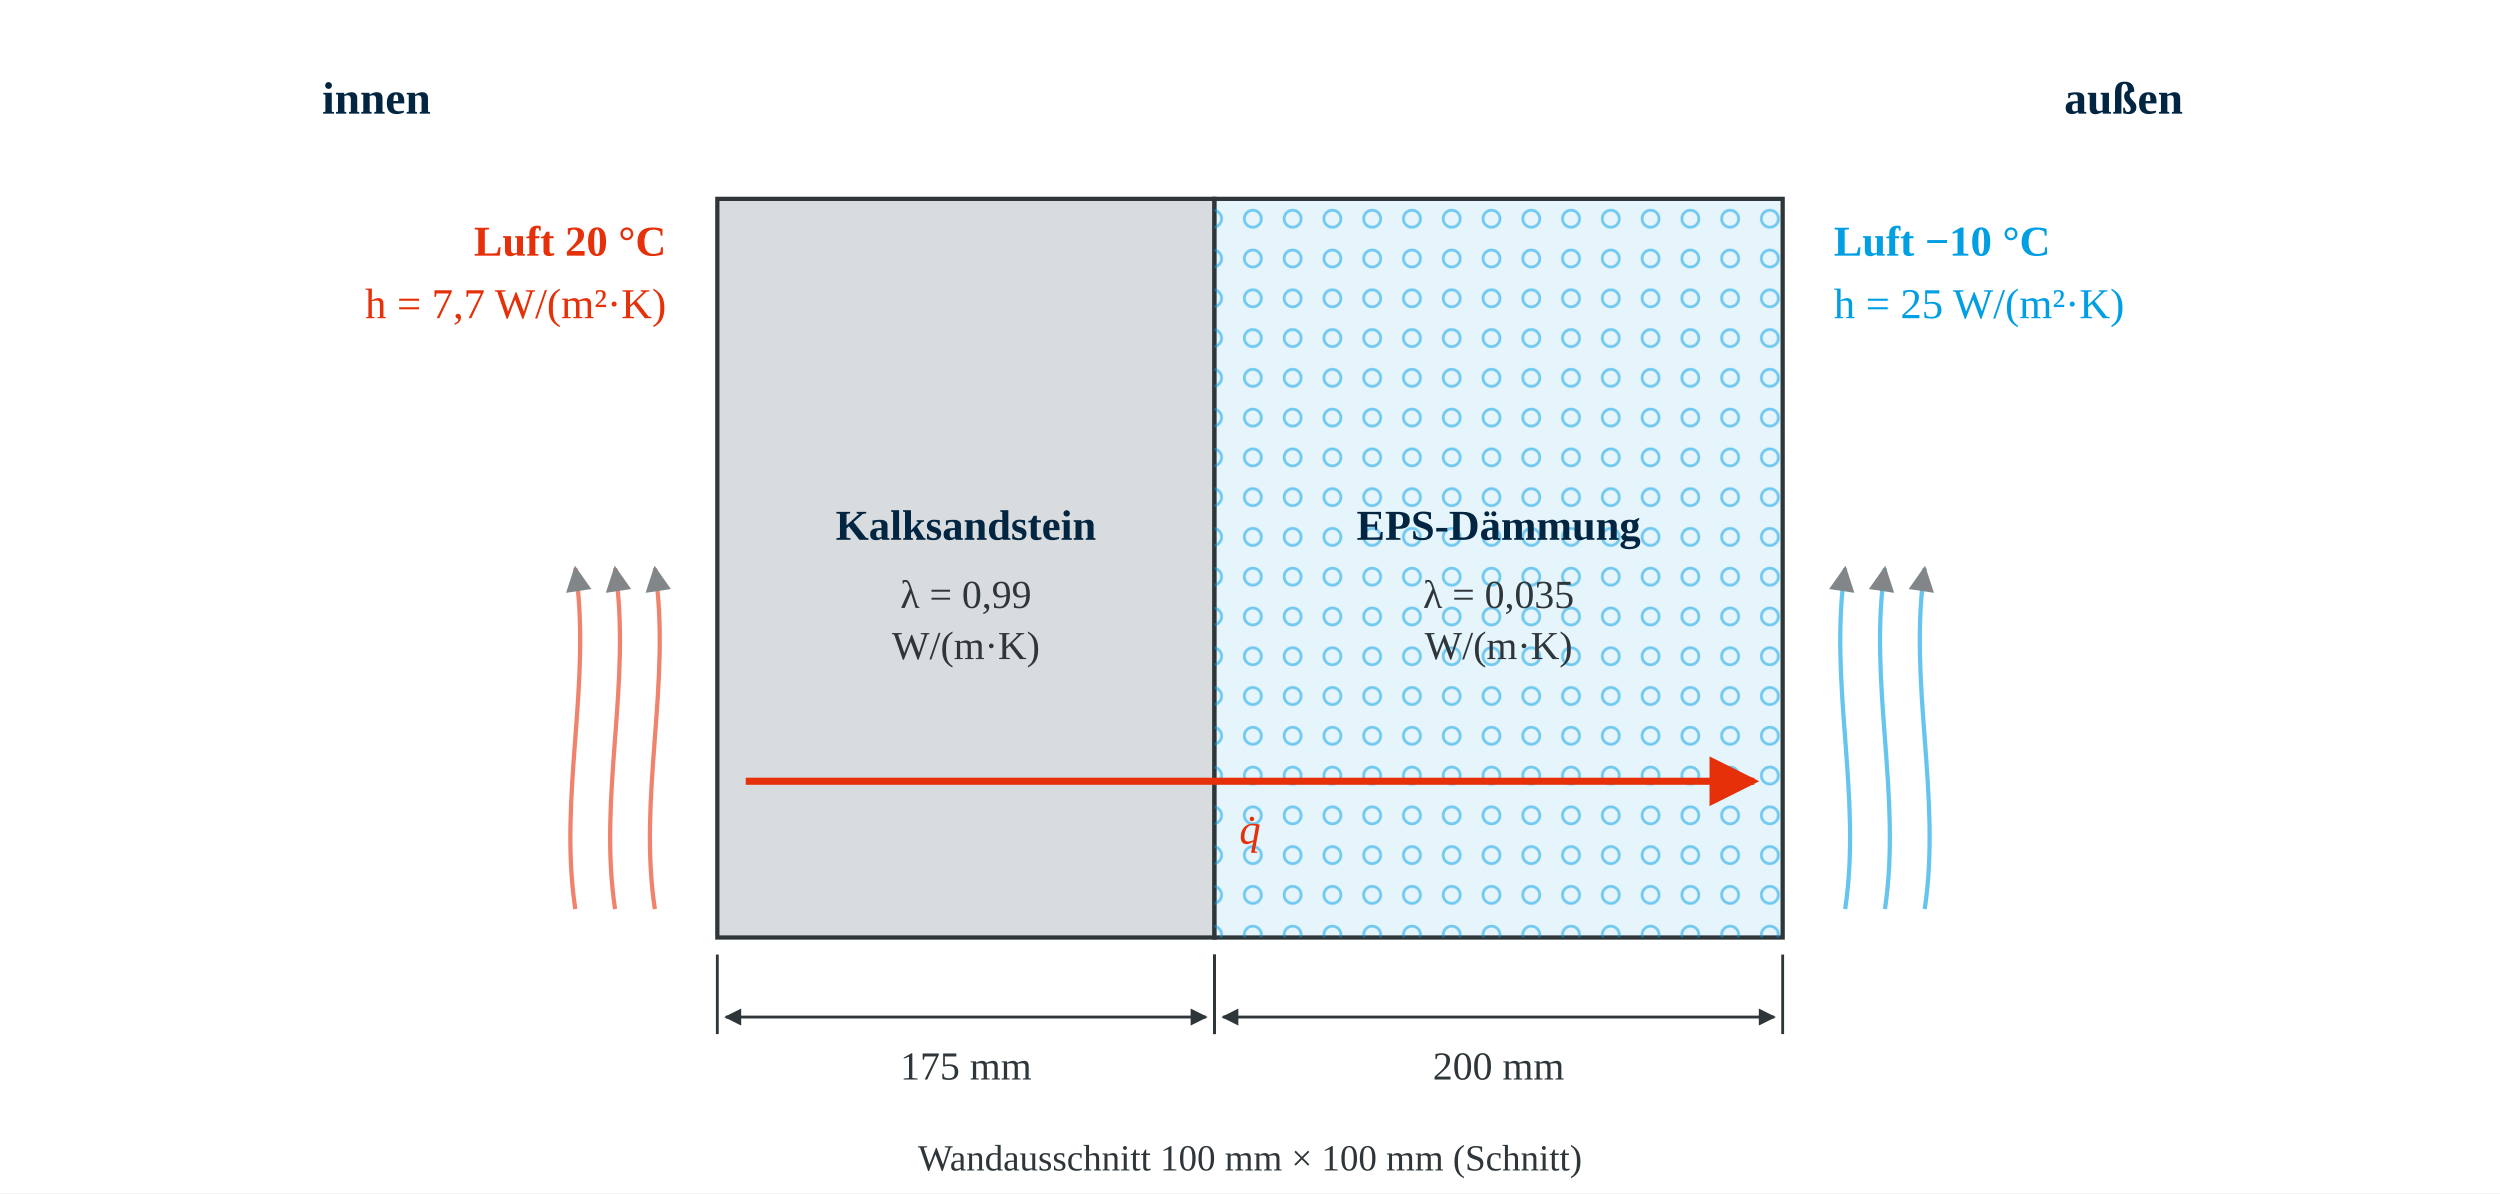
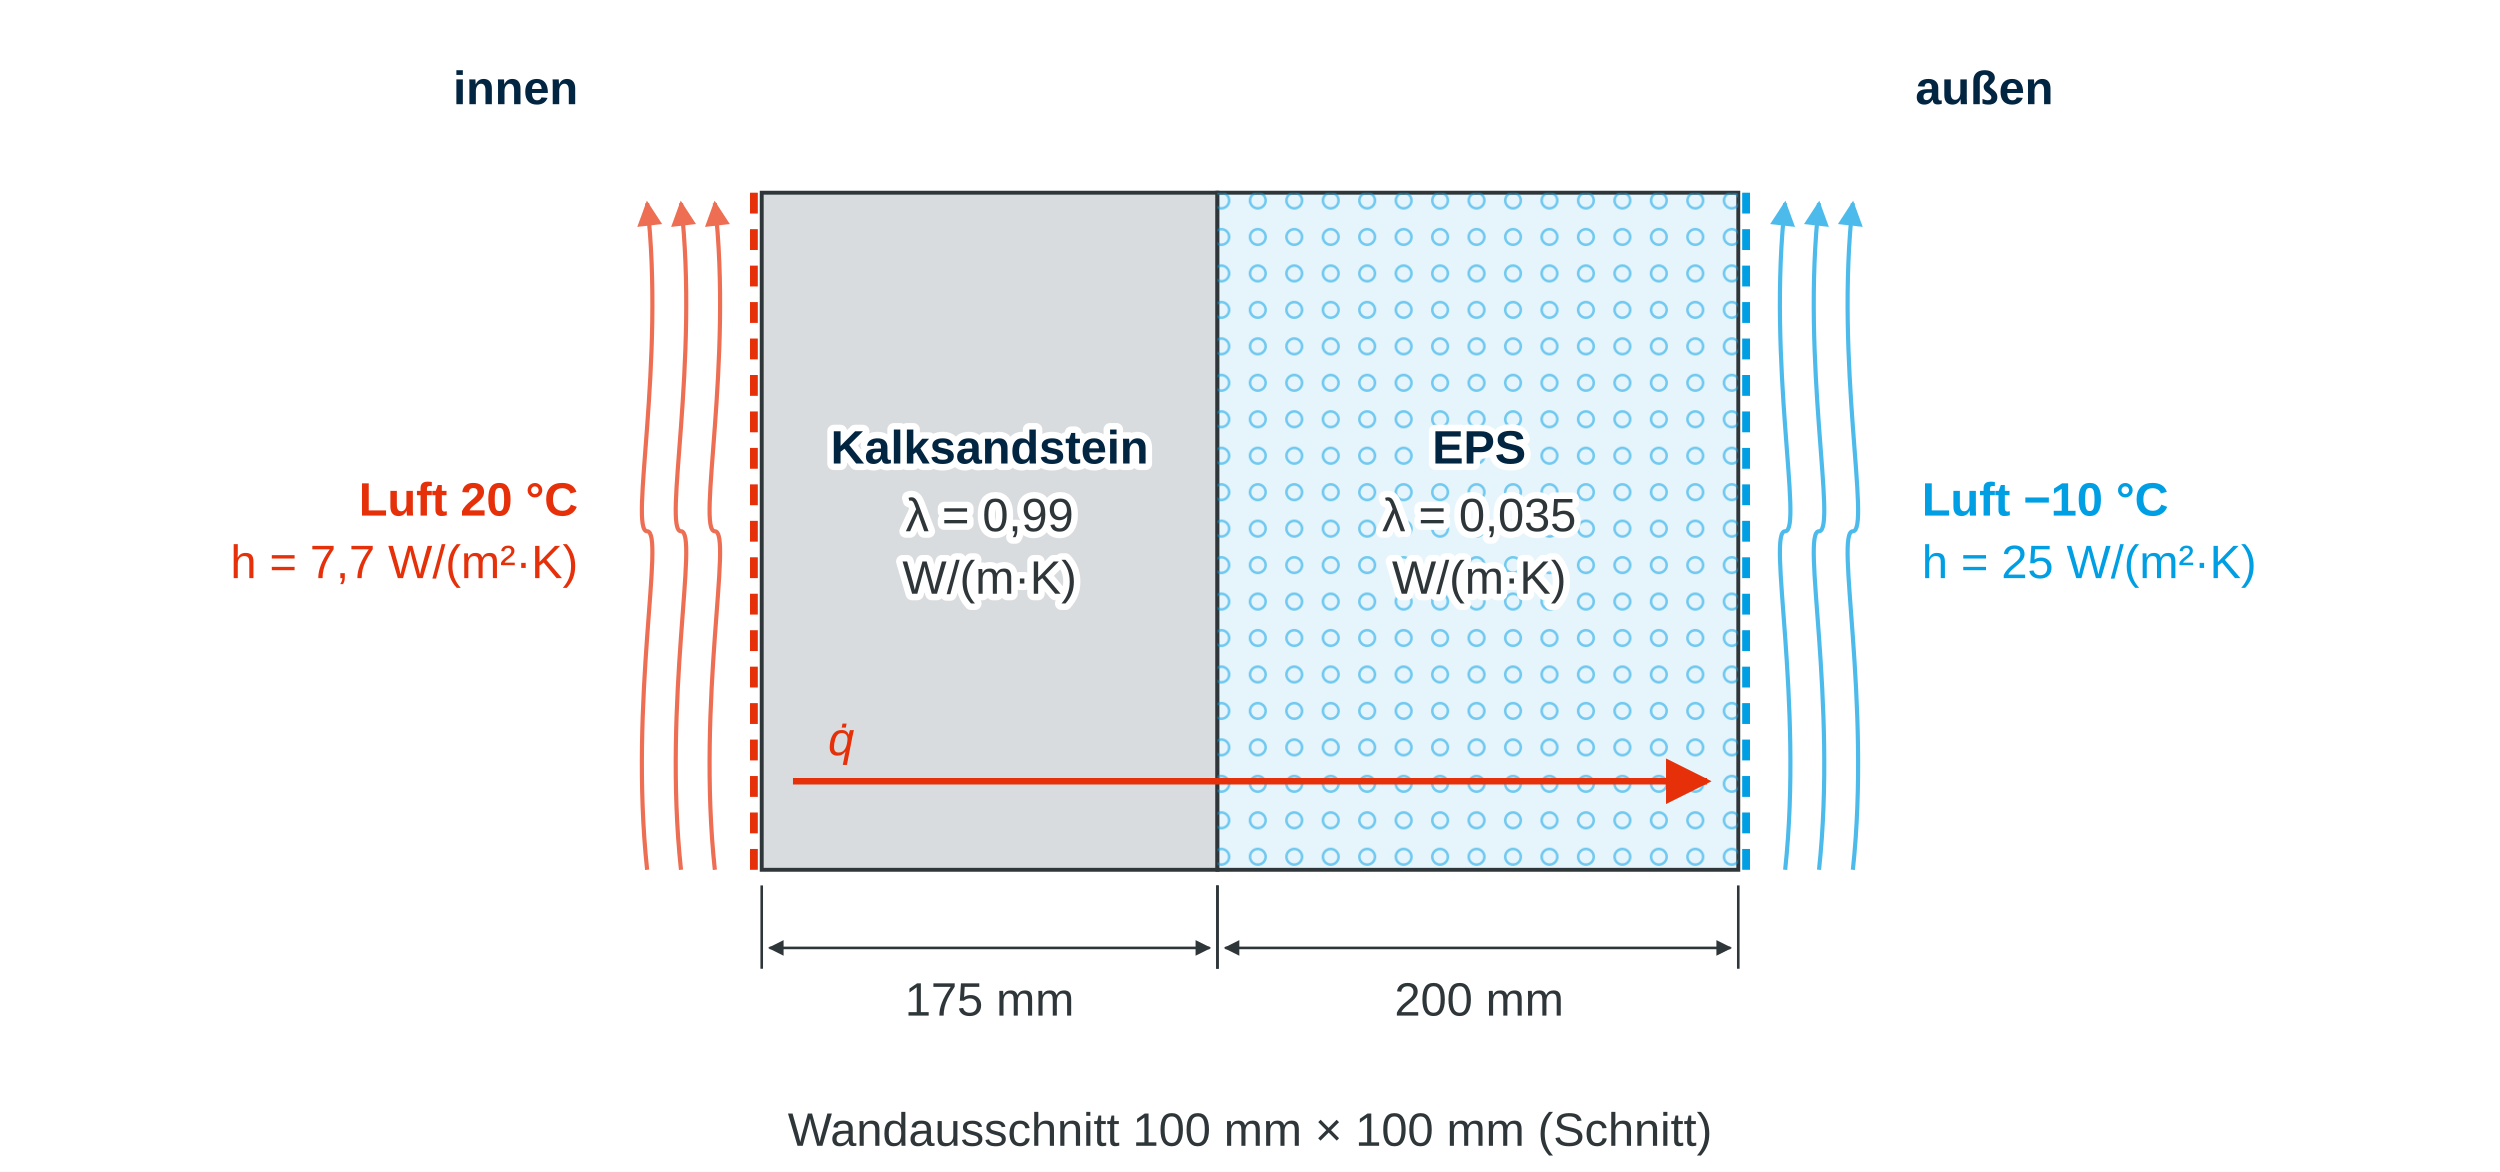
- <svg xmlns="http://www.w3.org/2000/svg" viewBox="0 0 880 420" width="880" height="420" font-family="Source Sans Pro, Source Sans 3, Arial, sans-serif">
-   <rect width="880" height="420" fill="white" />
+ <svg xmlns="http://www.w3.org/2000/svg" viewBox="0 0 960 450" width="960" height="450" font-family="'Source Sans Pro', 'Source Sans 3', Arial, sans-serif">
+   <rect width="960" height="450" fill="white" />
  <defs>
-     <marker id="pf" viewBox="0 0 10 10" refX="9" refY="5" markerWidth="7" markerHeight="7" orient="auto-start-reverse">
+     <marker id="pf" viewBox="0 0 10 10" refX="9" refY="5" markerWidth="7" markerHeight="7" orient="auto">
      <path d="M0,0 L10,5 L0,10 z" fill="#E53009" />
    </marker>
    <marker id="pm" viewBox="0 0 10 10" refX="9" refY="5" markerWidth="6" markerHeight="6" orient="auto-start-reverse">
      <path d="M0,0 L10,5 L0,10 z" fill="#2E3639" />
    </marker>
+     <marker id="plr" viewBox="0 0 10 10" refX="9" refY="5" markerWidth="6" markerHeight="6" orient="auto">
+       <path d="M0,0 L10,5 L0,10 z" fill="#E53009" />
+     </marker>
+     <marker id="plc" viewBox="0 0 10 10" refX="9" refY="5" markerWidth="6" markerHeight="6" orient="auto">
+       <path d="M0,0 L10,5 L0,10 z" fill="#009EE3" />
+     </marker>
    <pattern id="eps" width="14" height="14" patternUnits="userSpaceOnUse">
      <circle cx="7" cy="7" r="3" fill="none" stroke="#009EE3" stroke-width="1" opacity="0.5" />
    </pattern>
  </defs>
-   <rect x="252.5" y="70" width="175" height="260" fill="#d9dcde" stroke="#2E3639" stroke-width="1.5" />
-   <text x="340.0" y="190.0" text-anchor="middle" font-size="15" font-weight="600" fill="#022541">Kalksandstein</text>
-   <text x="340.0" y="214.0" text-anchor="middle" font-size="14" fill="#2E3639">λ = 0,99</text>
-   <text x="340.0" y="232.0" text-anchor="middle" font-size="14" fill="#2E3639">W/(m·K)</text>
-   <line x1="252.5" y1="336" x2="252.5" y2="364" stroke="#2E3639" />
-   <line x1="427.5" y1="336" x2="427.5" y2="364" stroke="#2E3639" />
-   <line x1="255.5" y1="358" x2="424.5" y2="358" stroke="#2E3639" marker-start="url(#pm)" marker-end="url(#pm)" />
-   <text x="340.0" y="380" text-anchor="middle" font-size="14" fill="#2E3639">175 mm</text>
-   <rect x="427.5" y="70" width="200" height="260" fill="#e6f5fc" stroke="#2E3639" stroke-width="1.5" />
-   <rect x="427.5" y="70" width="200" height="260" fill="url(#eps)" />
-   <text x="527.5" y="190.0" text-anchor="middle" font-size="15" font-weight="600" fill="#022541">EPS-Dämmung</text>
-   <text x="527.5" y="214.0" text-anchor="middle" font-size="14" fill="#2E3639">λ = 0,035</text>
-   <text x="527.5" y="232.0" text-anchor="middle" font-size="14" fill="#2E3639">W/(m·K)</text>
-   <line x1="427.5" y1="336" x2="427.5" y2="364" stroke="#2E3639" />
-   <line x1="627.5" y1="336" x2="627.5" y2="364" stroke="#2E3639" />
-   <line x1="430.5" y1="358" x2="624.5" y2="358" stroke="#2E3639" marker-start="url(#pm)" marker-end="url(#pm)" />
-   <text x="527.5" y="380" text-anchor="middle" font-size="14" fill="#2E3639">200 mm</text>
-   <text x="132.5" y="40" text-anchor="middle" font-size="16" font-weight="700" fill="#022541">innen</text>
-   <text x="747.5" y="40" text-anchor="middle" font-size="16" font-weight="700" fill="#022541">außen</text>
-   <text x="234.5" y="90" text-anchor="end" font-size="15" fill="#E53009" font-weight="600">Luft 20 °C</text>
-   <text x="234.5" y="112" text-anchor="end" font-size="15" fill="#E53009">h = 7,7 W/(m²·K)</text>
-   <path d="M230.5,320 C224.5,280 236.5,240 230.5,200" fill="none" stroke="#E53009" stroke-width="1.5" opacity="0.6" marker-end="url(#pm)" />
-   <path d="M216.5,320 C210.5,280 222.5,240 216.5,200" fill="none" stroke="#E53009" stroke-width="1.5" opacity="0.6" marker-end="url(#pm)" />
-   <path d="M202.5,320 C196.5,280 208.5,240 202.5,200" fill="none" stroke="#E53009" stroke-width="1.5" opacity="0.6" marker-end="url(#pm)" />
-   <text x="645.5" y="90" text-anchor="start" font-size="15" fill="#009EE3" font-weight="600">Luft −10 °C</text>
-   <text x="645.5" y="112" text-anchor="start" font-size="15" fill="#009EE3">h = 25 W/(m²·K)</text>
-   <path d="M649.5,320 C655.5,280 643.5,240 649.5,200" fill="none" stroke="#009EE3" stroke-width="1.5" opacity="0.6" marker-end="url(#pm)" />
-   <path d="M663.5,320 C669.5,280 657.5,240 663.5,200" fill="none" stroke="#009EE3" stroke-width="1.5" opacity="0.6" marker-end="url(#pm)" />
-   <path d="M677.5,320 C683.5,280 671.5,240 677.5,200" fill="none" stroke="#009EE3" stroke-width="1.5" opacity="0.6" marker-end="url(#pm)" />
-   <line x1="262.5" y1="275.0" x2="617.5" y2="275.0" stroke="#E53009" stroke-width="2.5" marker-end="url(#pf)" />
-   <text x="440.0" y="297.0" text-anchor="middle" font-size="15" font-style="italic" fill="#E53009">q̇</text>
-   <text x="440.0" y="412" text-anchor="middle" font-size="13" fill="#2E3639">Wandausschnitt 100 mm × 100 mm (Schnitt)</text>
+   <rect x="292.5" y="74" width="175" height="260" fill="#d9dcde" stroke="#2E3639" stroke-width="1.5" />
+   <text x="380" y="178" text-anchor="middle" font-size="18" fill="#022541" font-weight="700" stroke="white" stroke-width="5" stroke-linejoin="round" paint-order="stroke">Kalksandstein</text>
+   <text x="380" y="204" text-anchor="middle" font-size="18" fill="#2E3639" stroke="white" stroke-width="5" stroke-linejoin="round" paint-order="stroke">λ = 0,99</text>
+   <text x="380" y="228" text-anchor="middle" font-size="18" fill="#2E3639" stroke="white" stroke-width="5" stroke-linejoin="round" paint-order="stroke">W/(m·K)</text>
+   <line x1="292.5" y1="340" x2="292.5" y2="372" stroke="#2E3639" />
+   <line x1="467.5" y1="340" x2="467.5" y2="372" stroke="#2E3639" />
+   <line x1="295.5" y1="364" x2="464.5" y2="364" stroke="#2E3639" marker-start="url(#pm)" marker-end="url(#pm)" />
+   <text x="380" y="390" text-anchor="middle" font-size="18" fill="#2E3639">175 mm</text>
+   <rect x="467.5" y="74" width="200" height="260" fill="#e6f5fc" stroke="#2E3639" stroke-width="1.5" />
+   <rect x="467.5" y="74" width="200" height="260" fill="url(#eps)" />
+   <text x="568" y="178" text-anchor="middle" font-size="18" fill="#022541" font-weight="700" stroke="white" stroke-width="5" stroke-linejoin="round" paint-order="stroke">EPS</text>
+   <text x="568" y="204" text-anchor="middle" font-size="18" fill="#2E3639" stroke="white" stroke-width="5" stroke-linejoin="round" paint-order="stroke">λ = 0,035</text>
+   <text x="568" y="228" text-anchor="middle" font-size="18" fill="#2E3639" stroke="white" stroke-width="5" stroke-linejoin="round" paint-order="stroke">W/(m·K)</text>
+   <line x1="467.5" y1="340" x2="467.5" y2="372" stroke="#2E3639" />
+   <line x1="667.5" y1="340" x2="667.5" y2="372" stroke="#2E3639" />
+   <line x1="470.5" y1="364" x2="664.5" y2="364" stroke="#2E3639" marker-start="url(#pm)" marker-end="url(#pm)" />
+   <text x="568" y="390" text-anchor="middle" font-size="18" fill="#2E3639">200 mm</text>
+   <text x="198" y="40" text-anchor="middle" font-size="18" fill="#022541" font-weight="700">innen</text>
+   <text x="762" y="40" text-anchor="middle" font-size="18" fill="#022541" font-weight="700">außen</text>
+   <line x1="289.5" y1="74" x2="289.5" y2="334" stroke="#E53009" stroke-width="3" stroke-dasharray="8 6" />
+   <path d="M274.5,334 C267.5,269 281.5,204 274.5,204.0 S281.5,139 274.5,78" fill="none" stroke="#E53009" stroke-width="1.6" opacity="0.7" marker-end="url(#plr)" />
+   <path d="M261.5,334 C254.5,269 268.5,204 261.5,204.0 S268.5,139 261.5,78" fill="none" stroke="#E53009" stroke-width="1.6" opacity="0.7" marker-end="url(#plr)" />
+   <path d="M248.5,334 C241.5,269 255.5,204 248.5,204.0 S255.5,139 248.5,78" fill="none" stroke="#E53009" stroke-width="1.6" opacity="0.7" marker-end="url(#plr)" />
+   <text x="222" y="198" text-anchor="end" font-size="18" fill="#E53009" font-weight="700">Luft 20 °C</text>
+   <text x="222" y="222" text-anchor="end" font-size="18" fill="#E53009">h = 7,7 W/(m²·K)</text>
+   <line x1="670.5" y1="74" x2="670.5" y2="334" stroke="#009EE3" stroke-width="3" stroke-dasharray="8 6" />
+   <path d="M685.5,334 C692.5,269 678.5,204 685.5,204.0 S678.5,139 685.5,78" fill="none" stroke="#009EE3" stroke-width="1.6" opacity="0.7" marker-end="url(#plc)" />
+   <path d="M698.5,334 C705.5,269 691.5,204 698.5,204.0 S691.5,139 698.5,78" fill="none" stroke="#009EE3" stroke-width="1.6" opacity="0.7" marker-end="url(#plc)" />
+   <path d="M711.5,334 C718.5,269 704.5,204 711.5,204.0 S704.5,139 711.5,78" fill="none" stroke="#009EE3" stroke-width="1.6" opacity="0.7" marker-end="url(#plc)" />
+   <text x="738" y="198" text-anchor="start" font-size="18" fill="#009EE3" font-weight="700">Luft −10 °C</text>
+   <text x="738" y="222" text-anchor="start" font-size="18" fill="#009EE3">h = 25 W/(m²·K)</text>
+   <line x1="304.5" y1="300" x2="655.5" y2="300" stroke="#E53009" stroke-width="2.5" marker-end="url(#pf)" />
+   <text x="318" y="290" text-anchor="start" font-size="18" fill="#E53009" font-style="italic">q̇</text>
+   <text x="480" y="440" text-anchor="middle" font-size="18" fill="#2E3639">Wandausschnitt 100 mm × 100 mm (Schnitt)</text>
</svg>
